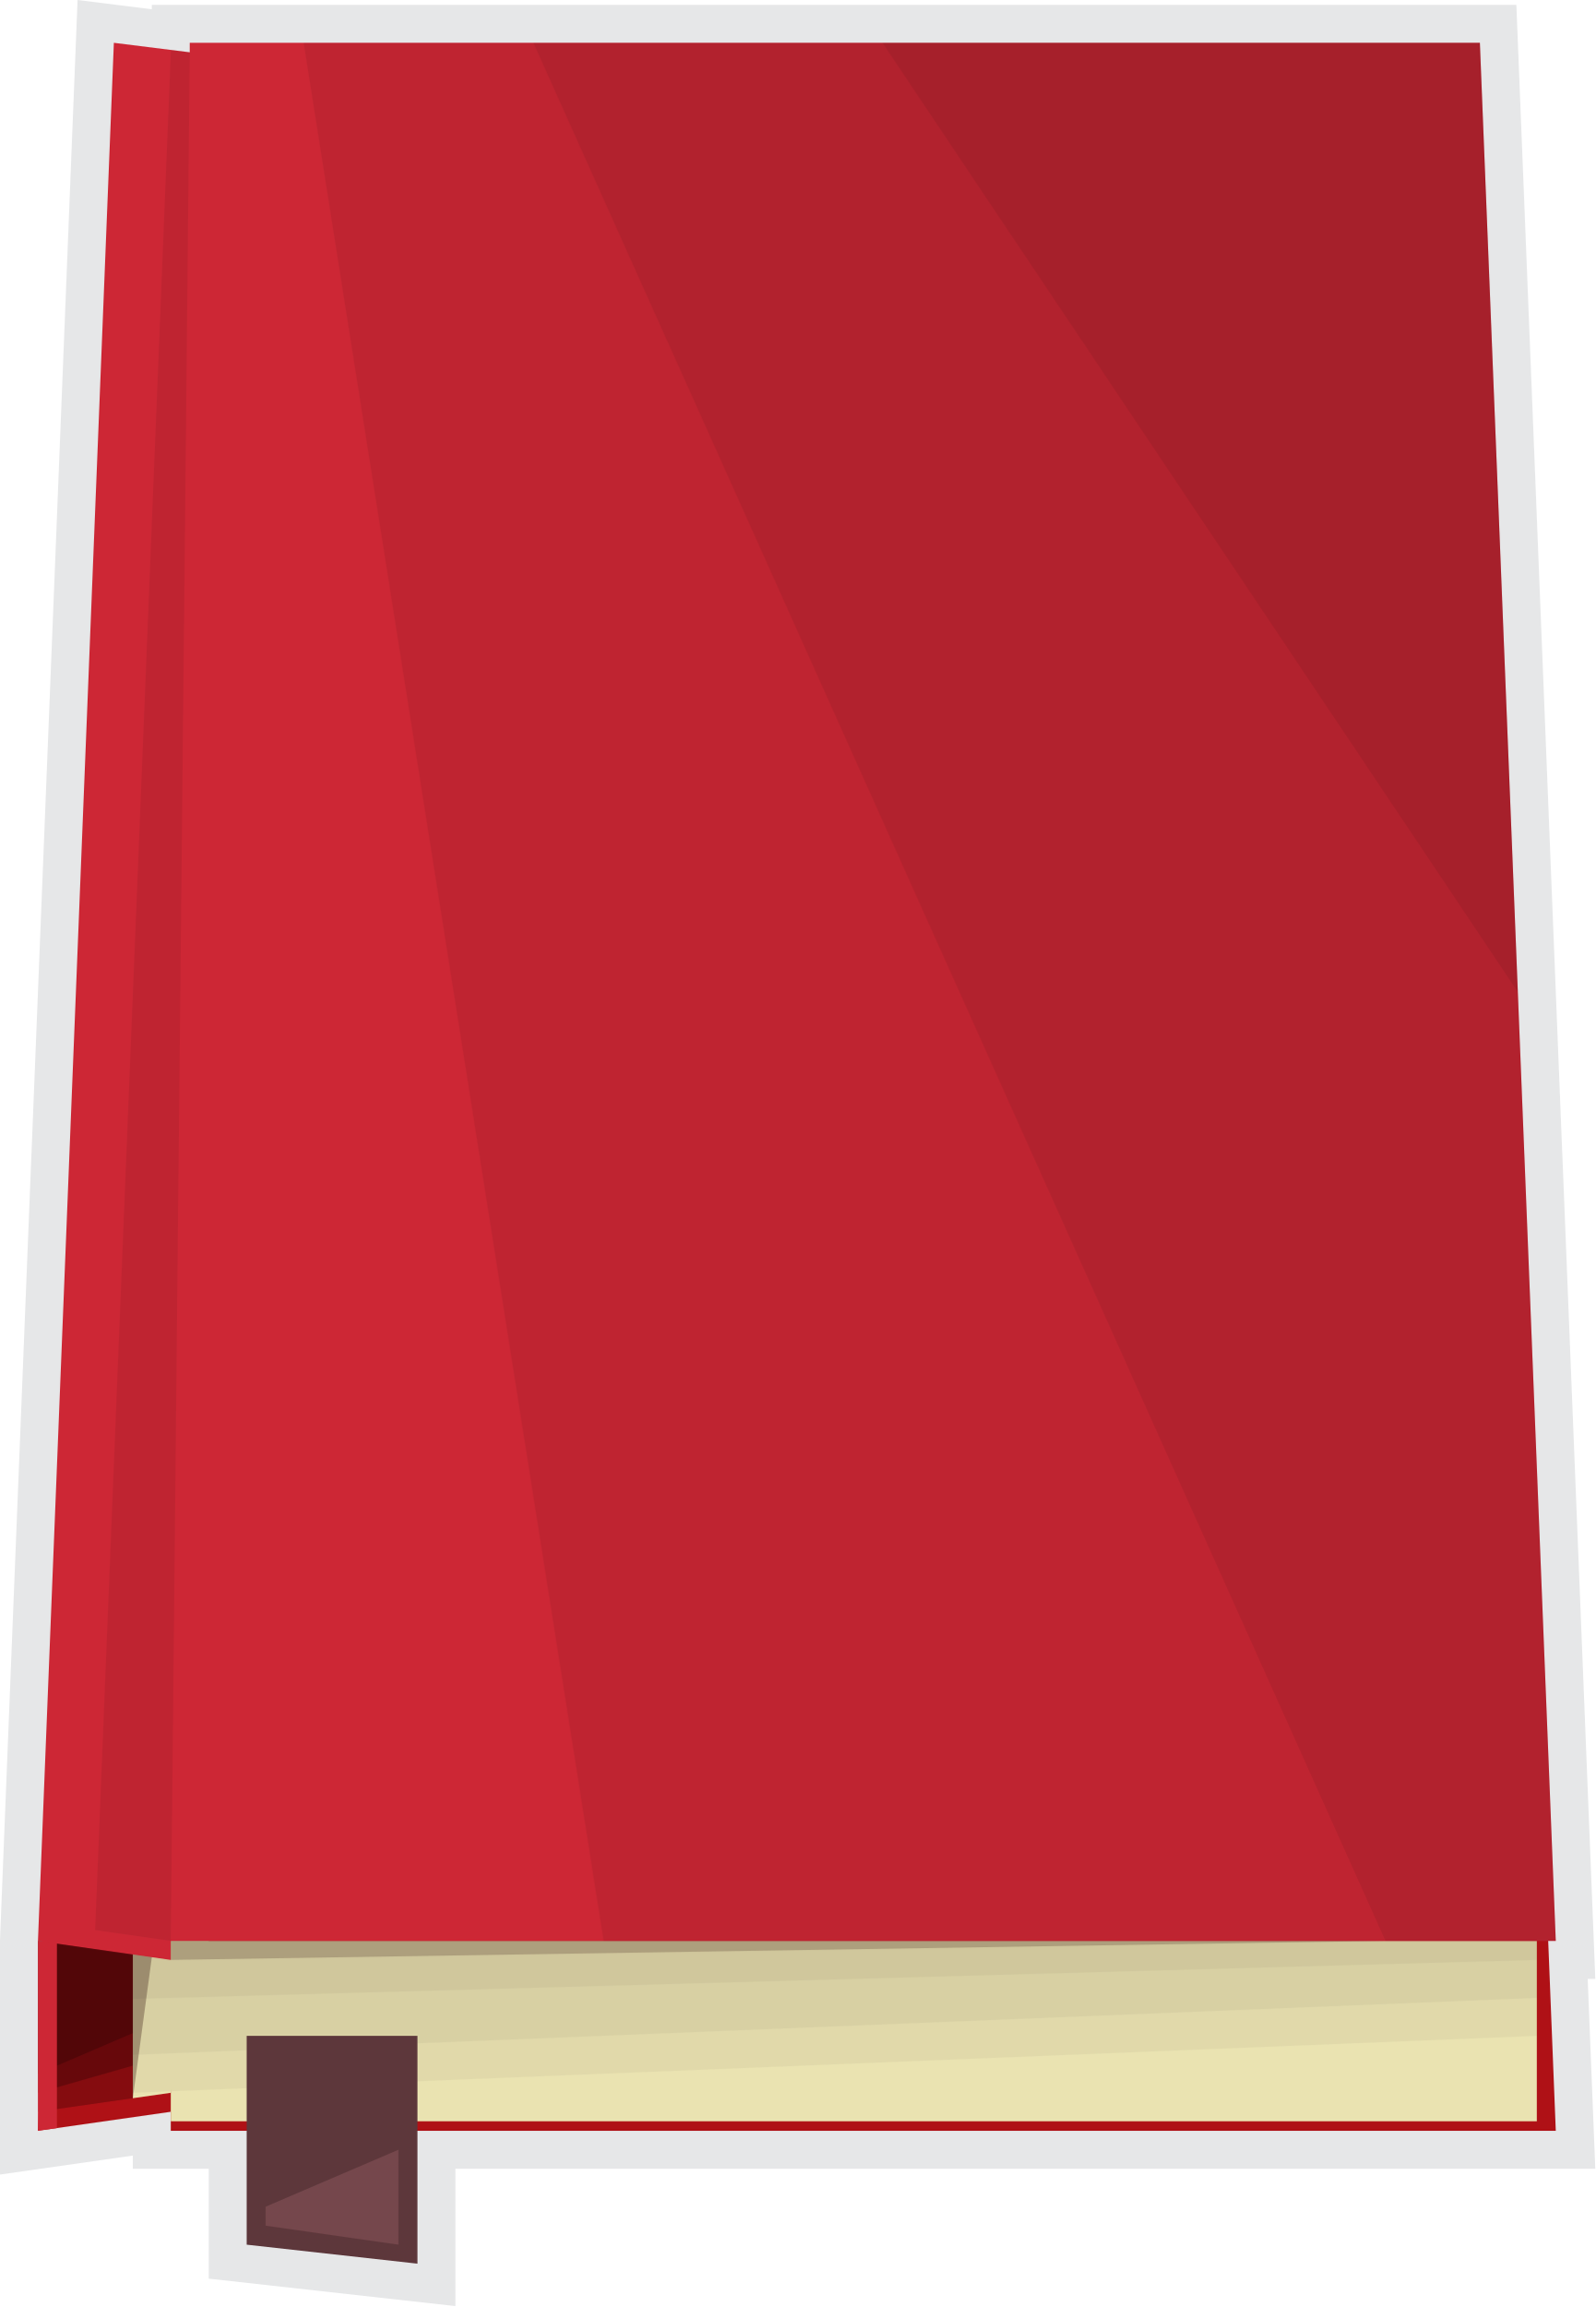
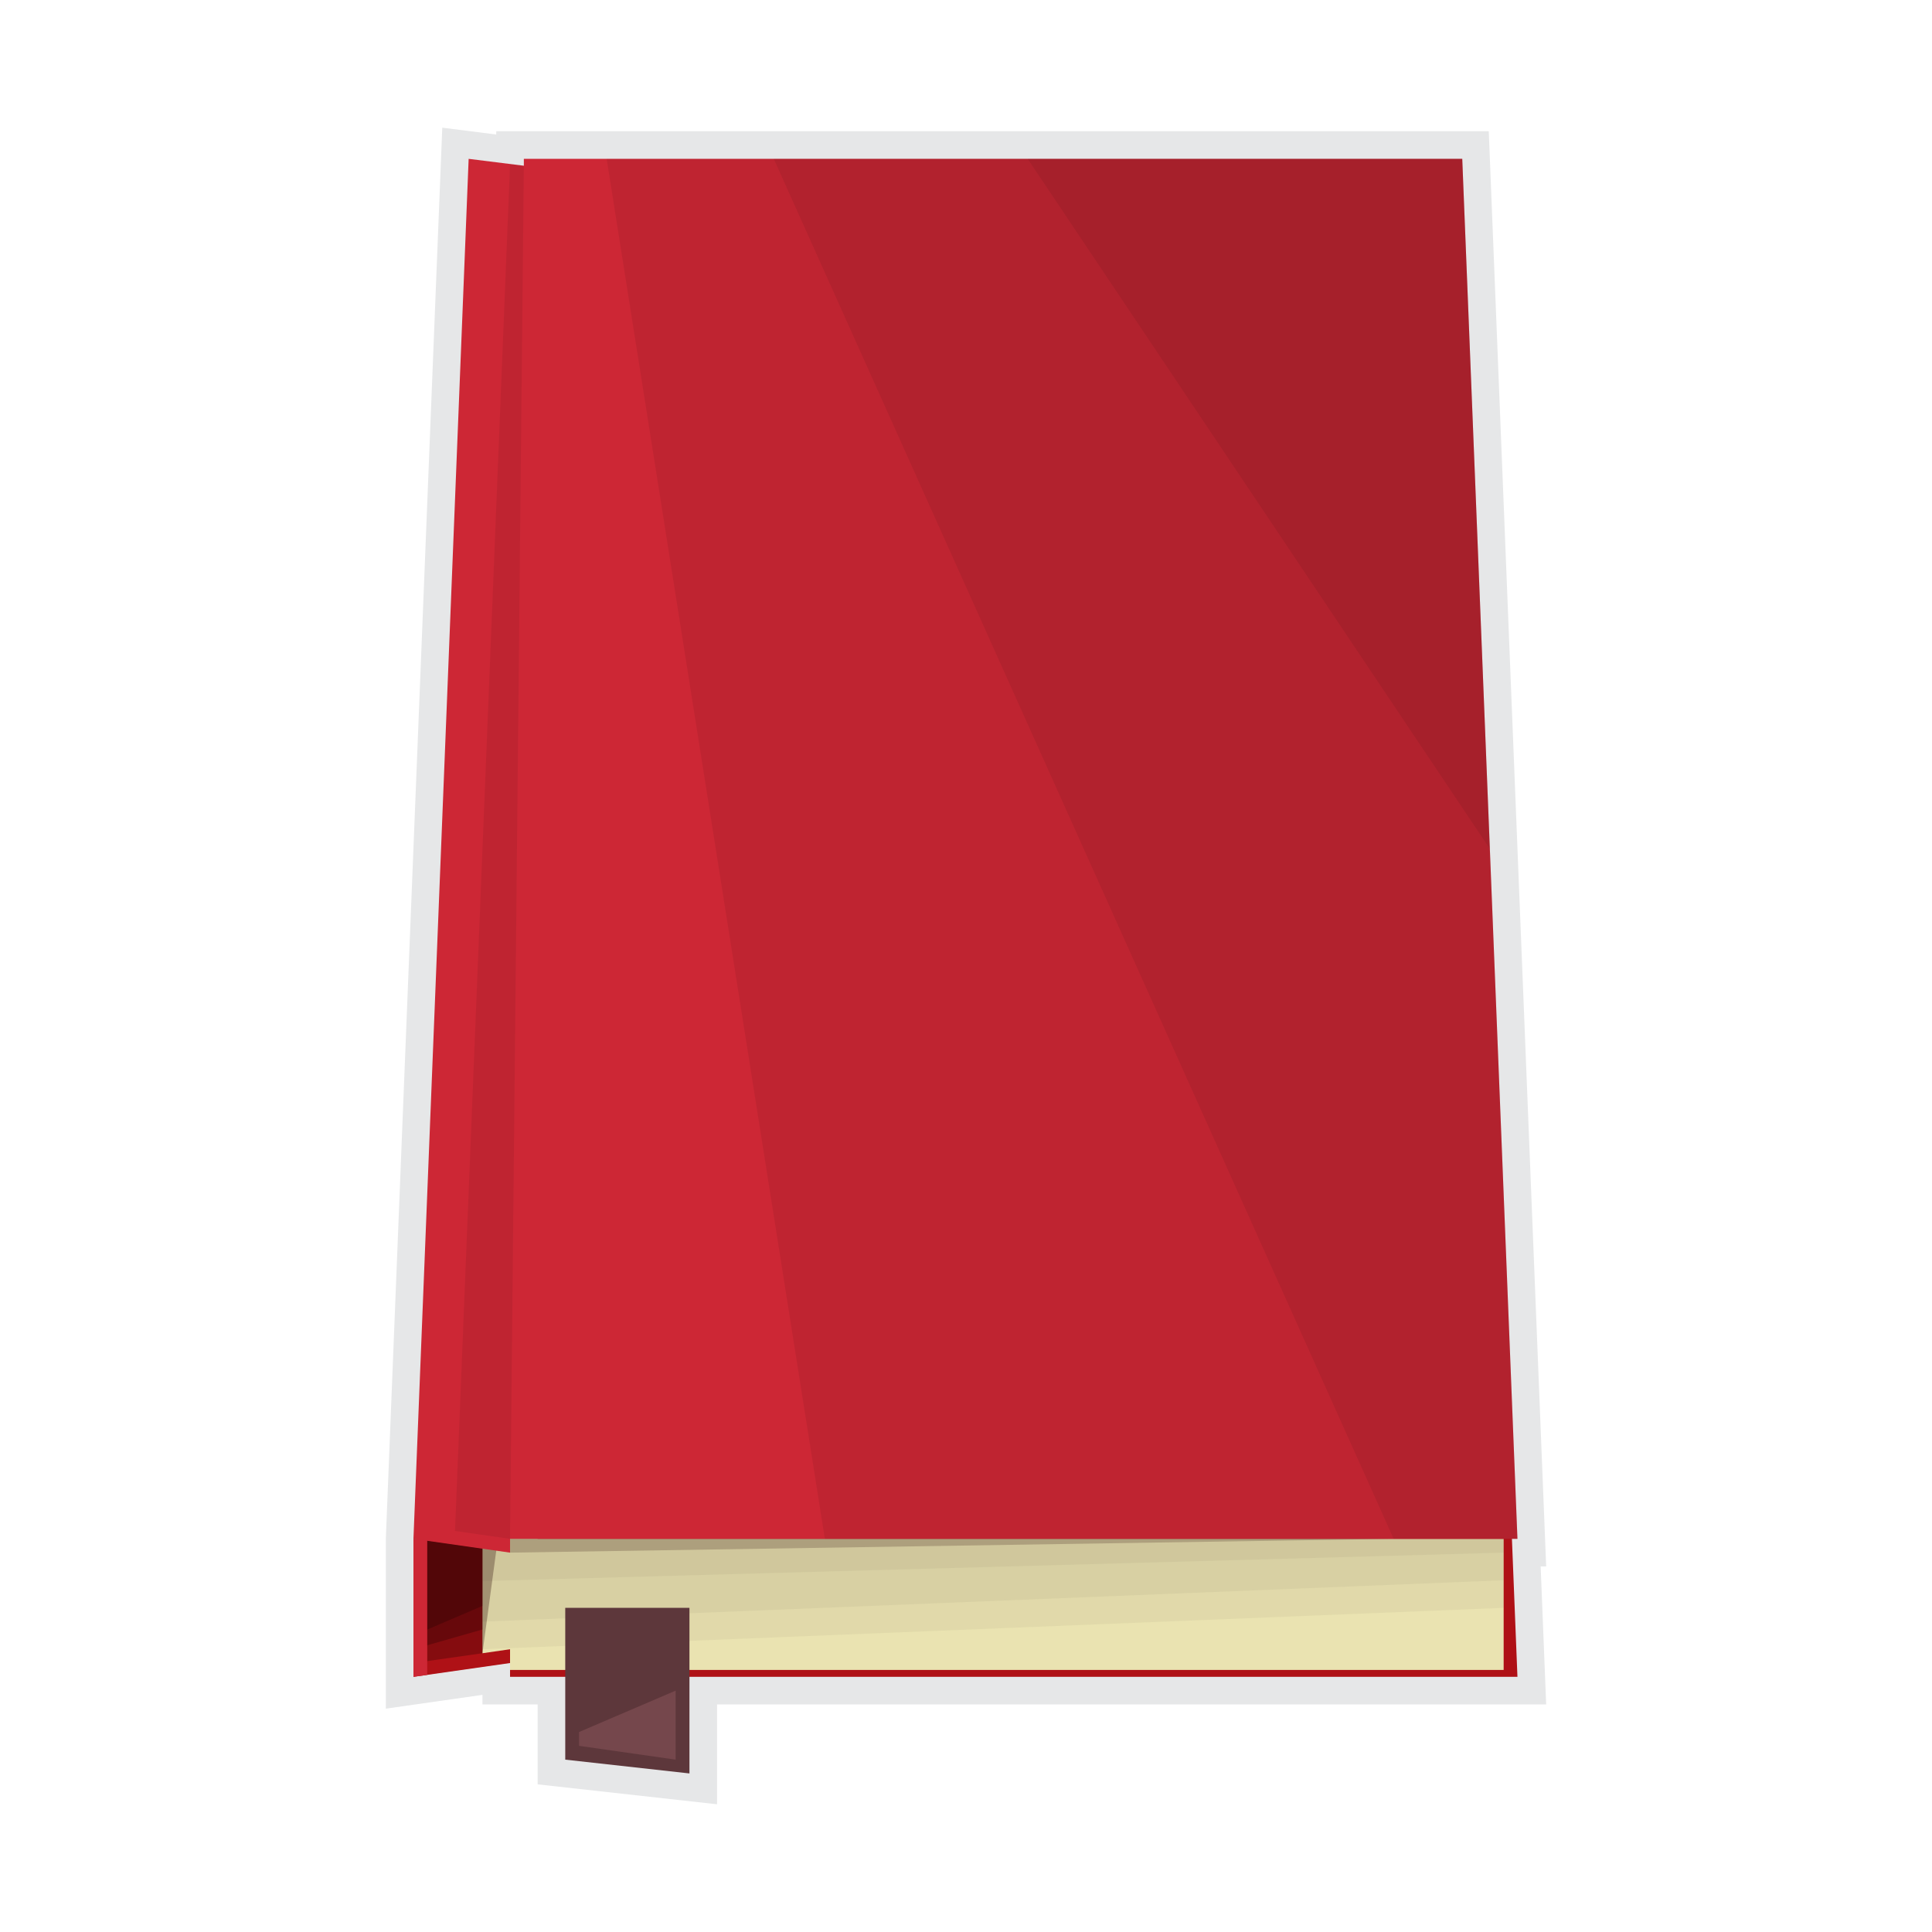
- <svg xmlns="http://www.w3.org/2000/svg" viewBox="0 0 840.816 1214.89">
-   <defs>
-     <style>.cls-1{fill:#e6e7e8;stroke:#e6e7e8;stroke-width:40px;}.cls-2{fill:#af1116;}.cls-3{fill:#eae3b1;}.cls-4{fill:#201d0f;opacity:0.05;}.cls-5{fill:#5d373b;}.cls-10,.cls-6{fill:#230000;}.cls-6{opacity:0.3;}.cls-7{fill:#cd2735;}.cls-8{opacity:0.07;}.cls-9{fill:#8d575d;opacity:0.5;}.cls-10{opacity:0.2;}</style>
-   </defs>
-   <g id="Layer_6" data-name="Layer 6">
-     <polygon class="cls-1" points="816 1022.545 820 1022.545 800 522.545 780 22.545 465.147 22.545 281.11 22.545 160 22.545 100 22.545 100 27.545 90.056 26.302 60 22.545 20 1022.545 20 1092.545 20 1102.545 20 1112.545 20 1122.545 90 1112.545 90 1117.545 90 1122.545 130 1122.545 130 1182.545 220 1192.545 220 1122.545 820 1122.545 816 1022.545" />
+ <svg xmlns="http://www.w3.org/2000/svg" version="1.0" id="Layer_1" x="0px" y="0px" viewBox="0 0 1400 1400" style="enable-background:new 0 0 1400 1400;" xml:space="preserve">
+   <style type="text/css">
+ 	.st0{fill:#E6E7E8;stroke:#E6E7E8;stroke-width:40;}
+ 	.st1{fill:#AF1116;}
+ 	.st2{fill:#EAE3B1;}
+ 	.st3{opacity:5.000000e-02;fill:#201D0F;enable-background:new    ;}
+ 	.st4{fill:#5D373B;}
+ 	.st5{opacity:0.3;fill:#230000;enable-background:new    ;}
+ 	.st6{fill:#CD2735;}
+ 	.st7{opacity:7.000000e-02;enable-background:new    ;}
+ 	.st8{opacity:0.5;fill:#8D575D;enable-background:new    ;}
+ 	.st9{opacity:0.2;fill:#230000;enable-background:new    ;}
+ </style>
+   <g id="Layer_6">
+     <polygon class="st0" points="1095.6,1115.1 1099.6,1115.1 1079.6,615.1 1059.6,115.1 744.7,115.1 560.7,115.1 439.6,115.1    379.6,115.1 379.6,120.1 369.6,118.9 339.6,115.1 299.6,1115.1 299.6,1185.1 299.6,1195.1 299.6,1205.1 299.6,1215.1 369.6,1205.1    369.6,1210.1 369.6,1215.1 409.6,1215.1 409.6,1275.1 499.6,1285.1 499.6,1215.1 1099.6,1215.1  " />
  </g>
-   <g id="Layer_3" data-name="Layer 3">
-     <polygon class="cls-2" points="820 1122.545 90 1122.545 90 1112.545 20 1122.545 60 122.545 780 122.545 820 1122.545" />
-     <rect class="cls-3" x="90" y="1022.545" width="720" height="95" />
-     <polygon class="cls-3" points="90 1102.545 70 1105.402 70 1022.545 110 1022.545 90 1102.545" />
-     <polygon class="cls-4" points="810 1072.545 70 1102.545 70 1022.545 810 1022.545 810 1072.545" />
-     <polygon class="cls-4" points="810 1052.545 70 1082.545 70 1022.545 810 1022.545 810 1052.545" />
-     <polygon class="cls-4" points="810 1032.545 70 1053.1 70 1022.545 810 1022.545 810 1032.545" />
-     <polygon class="cls-5" points="220 1192.545 130 1182.545 130 1072.545 220 1072.545 220 1192.545" />
-     <polygon class="cls-6" points="20 1022.545 20 1112.545 70 1105.402 80 1031.116 80 1022.545 20 1022.545" />
-     <polygon class="cls-6" points="20 1022.545 20 1102.545 70 1088.259 70 1029.688 70 1022.545 20 1022.545" />
-     <polygon class="cls-6" points="20 1022.545 20 1092.545 70 1071.116 70 1029.688 70 1022.545 20 1022.545" />
-     <polygon class="cls-7" points="20 1022.545 20 1122.545 30 1121.116 30 1023.295 20 1022.545" />
-     <polygon class="cls-7" points="820 1022.545 90 1022.545 90 1032.545 20 1022.545 60 22.545 100 27.545 100 22.545 780 22.545 820 1022.545" />
-     <polygon class="cls-8" points="100 27.545 90 1022.545 50.104 1016.846 90.056 26.302 100 27.545" />
-     <polygon class="cls-9" points="210 1182.545 140 1172.545 140 1162.545 210 1132.545 210 1182.545" />
-     <polygon class="cls-8" points="820 1022.545 318.101 1022.545 160 22.545 780 22.545 820 1022.545" />
-     <polygon class="cls-8" points="820 1022.545 730.284 1022.545 281.11 22.545 780 22.545 820 1022.545" />
-     <polygon class="cls-8" points="800 522.545 465.147 22.545 780 22.545 800 522.545" />
-     <polygon class="cls-10" points="90 1022.545 90 1032.545 730.284 1022.545 90 1022.545" />
+   <g id="Layer_3">
+     <polygon class="st1" points="1099.6,1215.1 369.6,1215.1 369.6,1205.1 299.6,1215.1 339.6,215.1 1059.6,215.1  " />
+     <rect x="369.6" y="1115.1" class="st2" width="720" height="95" />
+     <polygon class="st2" points="369.6,1195.1 349.6,1198 349.6,1115.1 389.6,1115.1  " />
+     <polygon class="st3" points="1089.6,1165.1 349.6,1195.1 349.6,1115.1 1089.6,1115.1  " />
+     <polygon class="st3" points="1089.6,1145.1 349.6,1175.1 349.6,1115.1 1089.6,1115.1  " />
+     <polygon class="st3" points="1089.6,1125.1 349.6,1145.7 349.6,1115.1 1089.6,1115.1  " />
+     <polygon class="st4" points="499.6,1285.1 409.6,1275.1 409.6,1165.1 499.6,1165.1  " />
+     <polygon class="st5" points="299.6,1115.1 299.6,1205.1 349.6,1198 359.6,1123.7 359.6,1115.1  " />
+     <polygon class="st5" points="299.6,1115.1 299.6,1195.1 349.6,1180.8 349.6,1122.2 349.6,1115.1  " />
+     <polygon class="st5" points="299.6,1115.1 299.6,1185.1 349.6,1163.7 349.6,1122.2 349.6,1115.1  " />
+     <polygon class="st6" points="299.6,1115.1 299.6,1215.1 309.6,1213.7 309.6,1115.8  " />
+     <polygon class="st6" points="1099.6,1115.1 369.6,1115.1 369.6,1125.1 299.6,1115.1 339.6,115.1 379.6,120.1 379.6,115.1    1059.6,115.1  " />
+     <polygon class="st7" points="379.6,120.1 369.6,1115.1 329.7,1109.4 369.6,118.9  " />
+     <polygon class="st8" points="489.6,1275.1 419.6,1265.1 419.6,1255.1 489.6,1225.1  " />
+     <polygon class="st7" points="1099.6,1115.1 597.7,1115.1 439.6,115.1 1059.6,115.1  " />
+     <polygon class="st7" points="1099.6,1115.1 1009.9,1115.1 560.7,115.1 1059.6,115.1  " />
+     <polygon class="st7" points="1079.6,615.1 744.7,115.1 1059.6,115.1  " />
+     <polygon class="st9" points="369.6,1115.1 369.6,1125.1 1009.9,1115.1  " />
  </g>
</svg>
